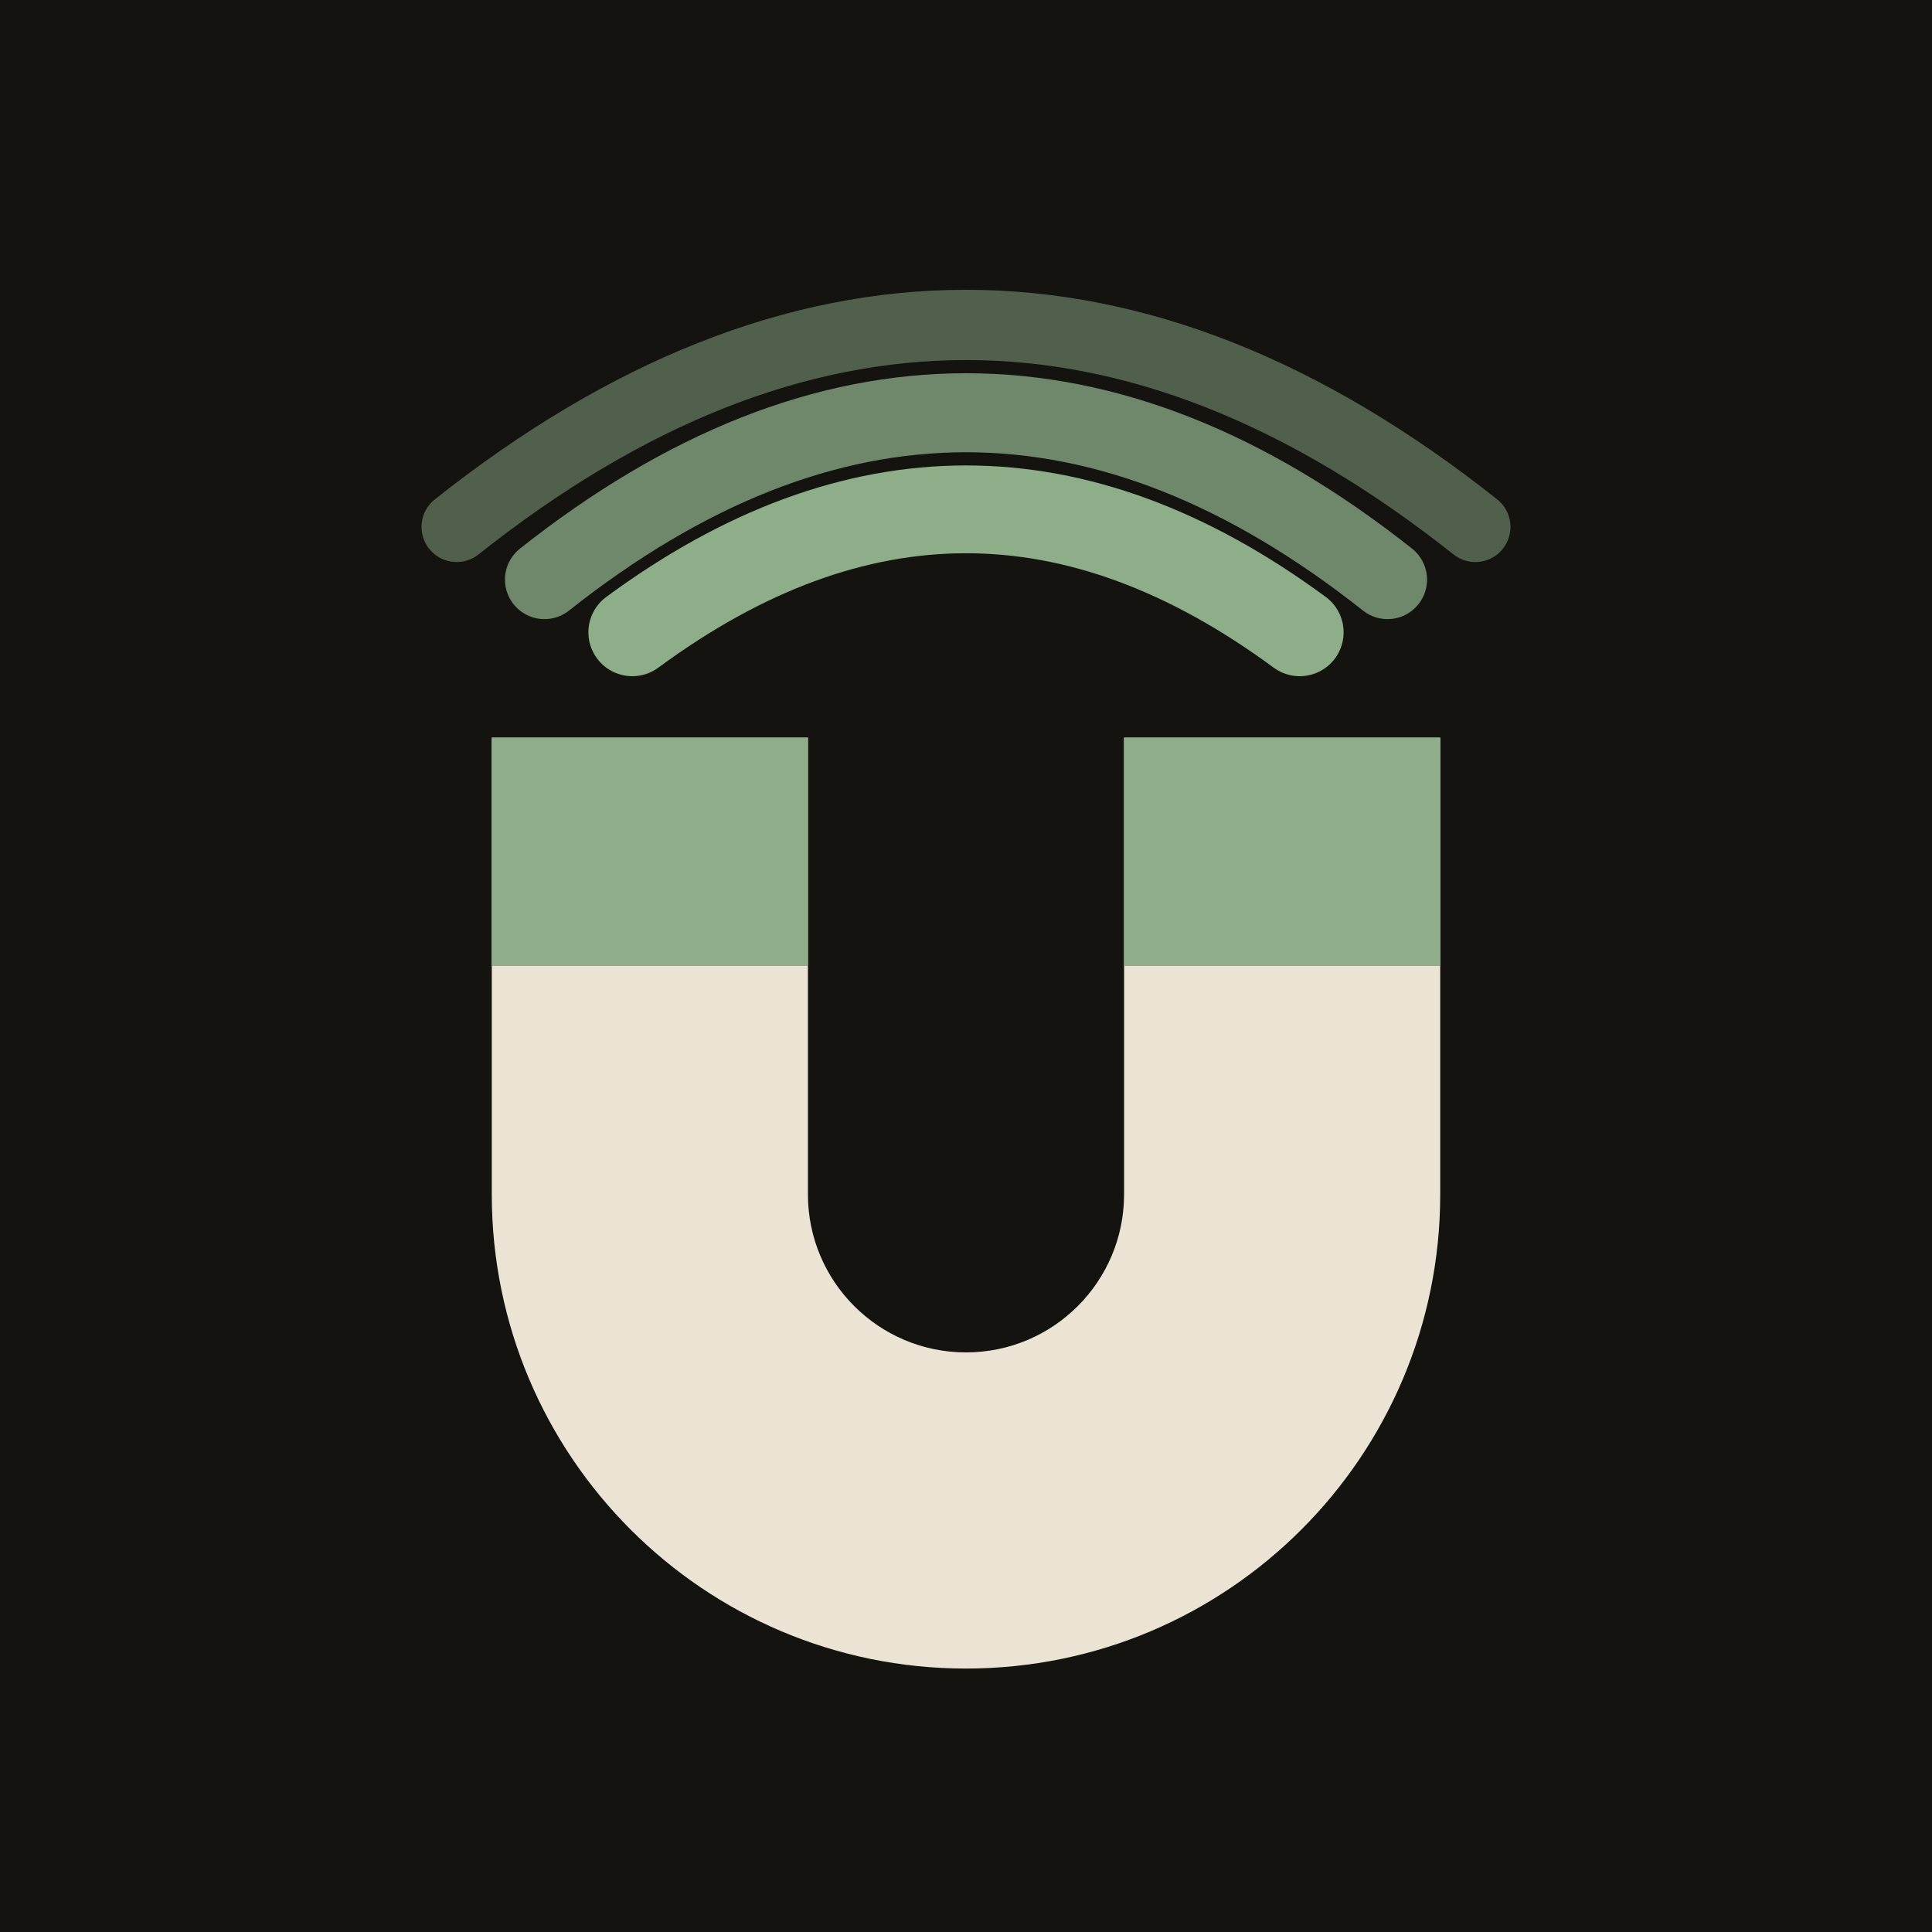
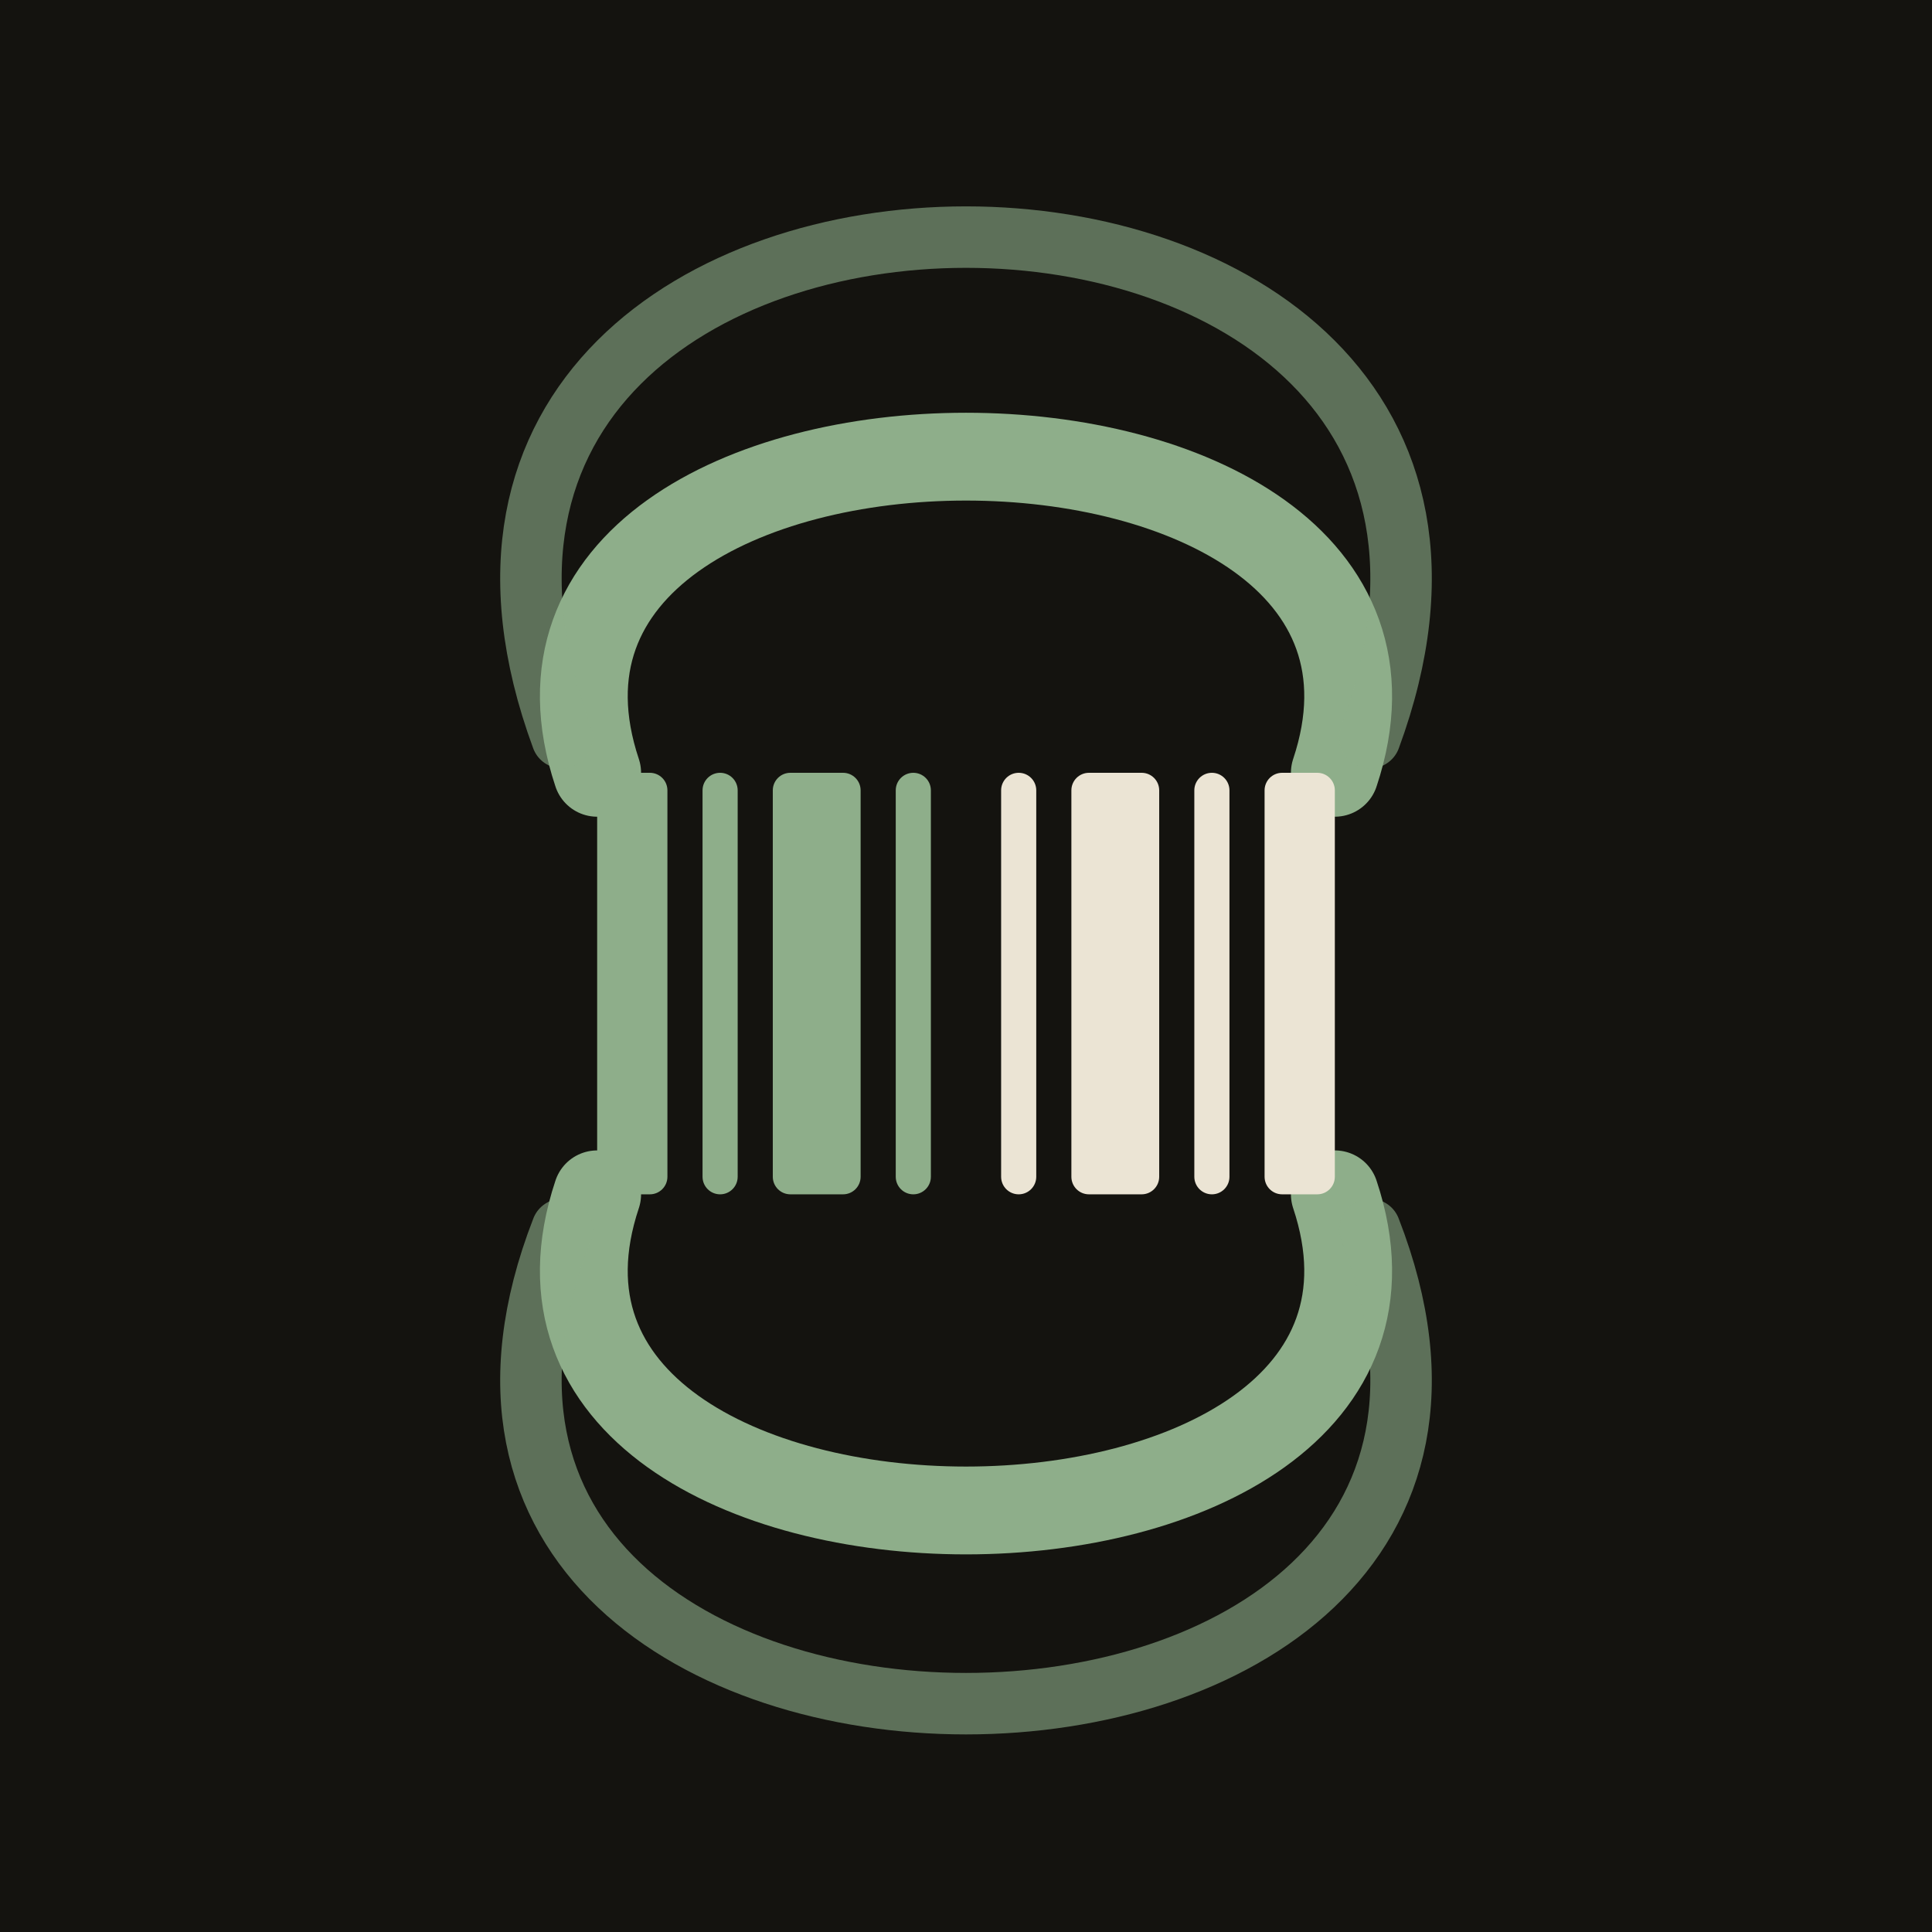
<svg xmlns="http://www.w3.org/2000/svg" viewBox="0 0 110 110" width="110" height="110">
  <rect width="110" height="110" fill="#14130f" />
-   <path d="M 28,42 V 68 A 27 27 0 0 0 82 68 V 42 H 64 V 68 A 9 9 0 0 1 46 68 V 42 Z" fill="#ebe4d4" />
-   <rect x="28" y="42" width="18" height="13" fill="#8eae8a" />
-   <rect x="64" y="42" width="18" height="13" fill="#8eae8a" />
-   <path d="M 36,36 Q 55,22 74,36" stroke="#8eae8a" stroke-width="5" fill="none" stroke-linecap="round" />
-   <path d="M 31,33 Q 55,14 79,33" stroke="#8eae8a" stroke-width="4.5" fill="none" stroke-linecap="round" opacity="0.75" />
-   <path d="M 26,30 Q 55,7 84,30" stroke="#8eae8a" stroke-width="4" fill="none" stroke-linecap="round" opacity="0.5" />
+   <path d="M 34,44 C 26,20 84,20 76,44" stroke="#8eae8a" stroke-width="5" fill="none" stroke-linecap="round" />
+   <path d="M 34,68 C 26,92 84,92 76,68" stroke="#8eae8a" stroke-width="5" fill="none" stroke-linecap="round" />
+   <path d="M 32,42 C 18,4 92,4 78,42" stroke="#8eae8a" stroke-width="3.5" fill="none" stroke-linecap="round" opacity="0.6" />
+   <path d="M 32,70 C 18,106 92,106 78,70" stroke="#8eae8a" stroke-width="3.5" fill="none" stroke-linecap="round" opacity="0.6" />
+   <rect x="34" y="44" width="4" height="24" rx="1" fill="#8eae8a" />
+   <rect x="40" y="44" width="2" height="24" rx="1" fill="#8eae8a" />
+   <rect x="44" y="44" width="5" height="24" rx="1" fill="#8eae8a" />
+   <rect x="51" y="44" width="2" height="24" rx="1" fill="#8eae8a" />
+   <rect x="57" y="44" width="2" height="24" rx="1" fill="#ebe4d4" />
+   <rect x="61" y="44" width="5" height="24" rx="1" fill="#ebe4d4" />
+   <rect x="68" y="44" width="2" height="24" rx="1" fill="#ebe4d4" />
+   <rect x="72" y="44" width="4" height="24" rx="1" fill="#ebe4d4" />
</svg>
